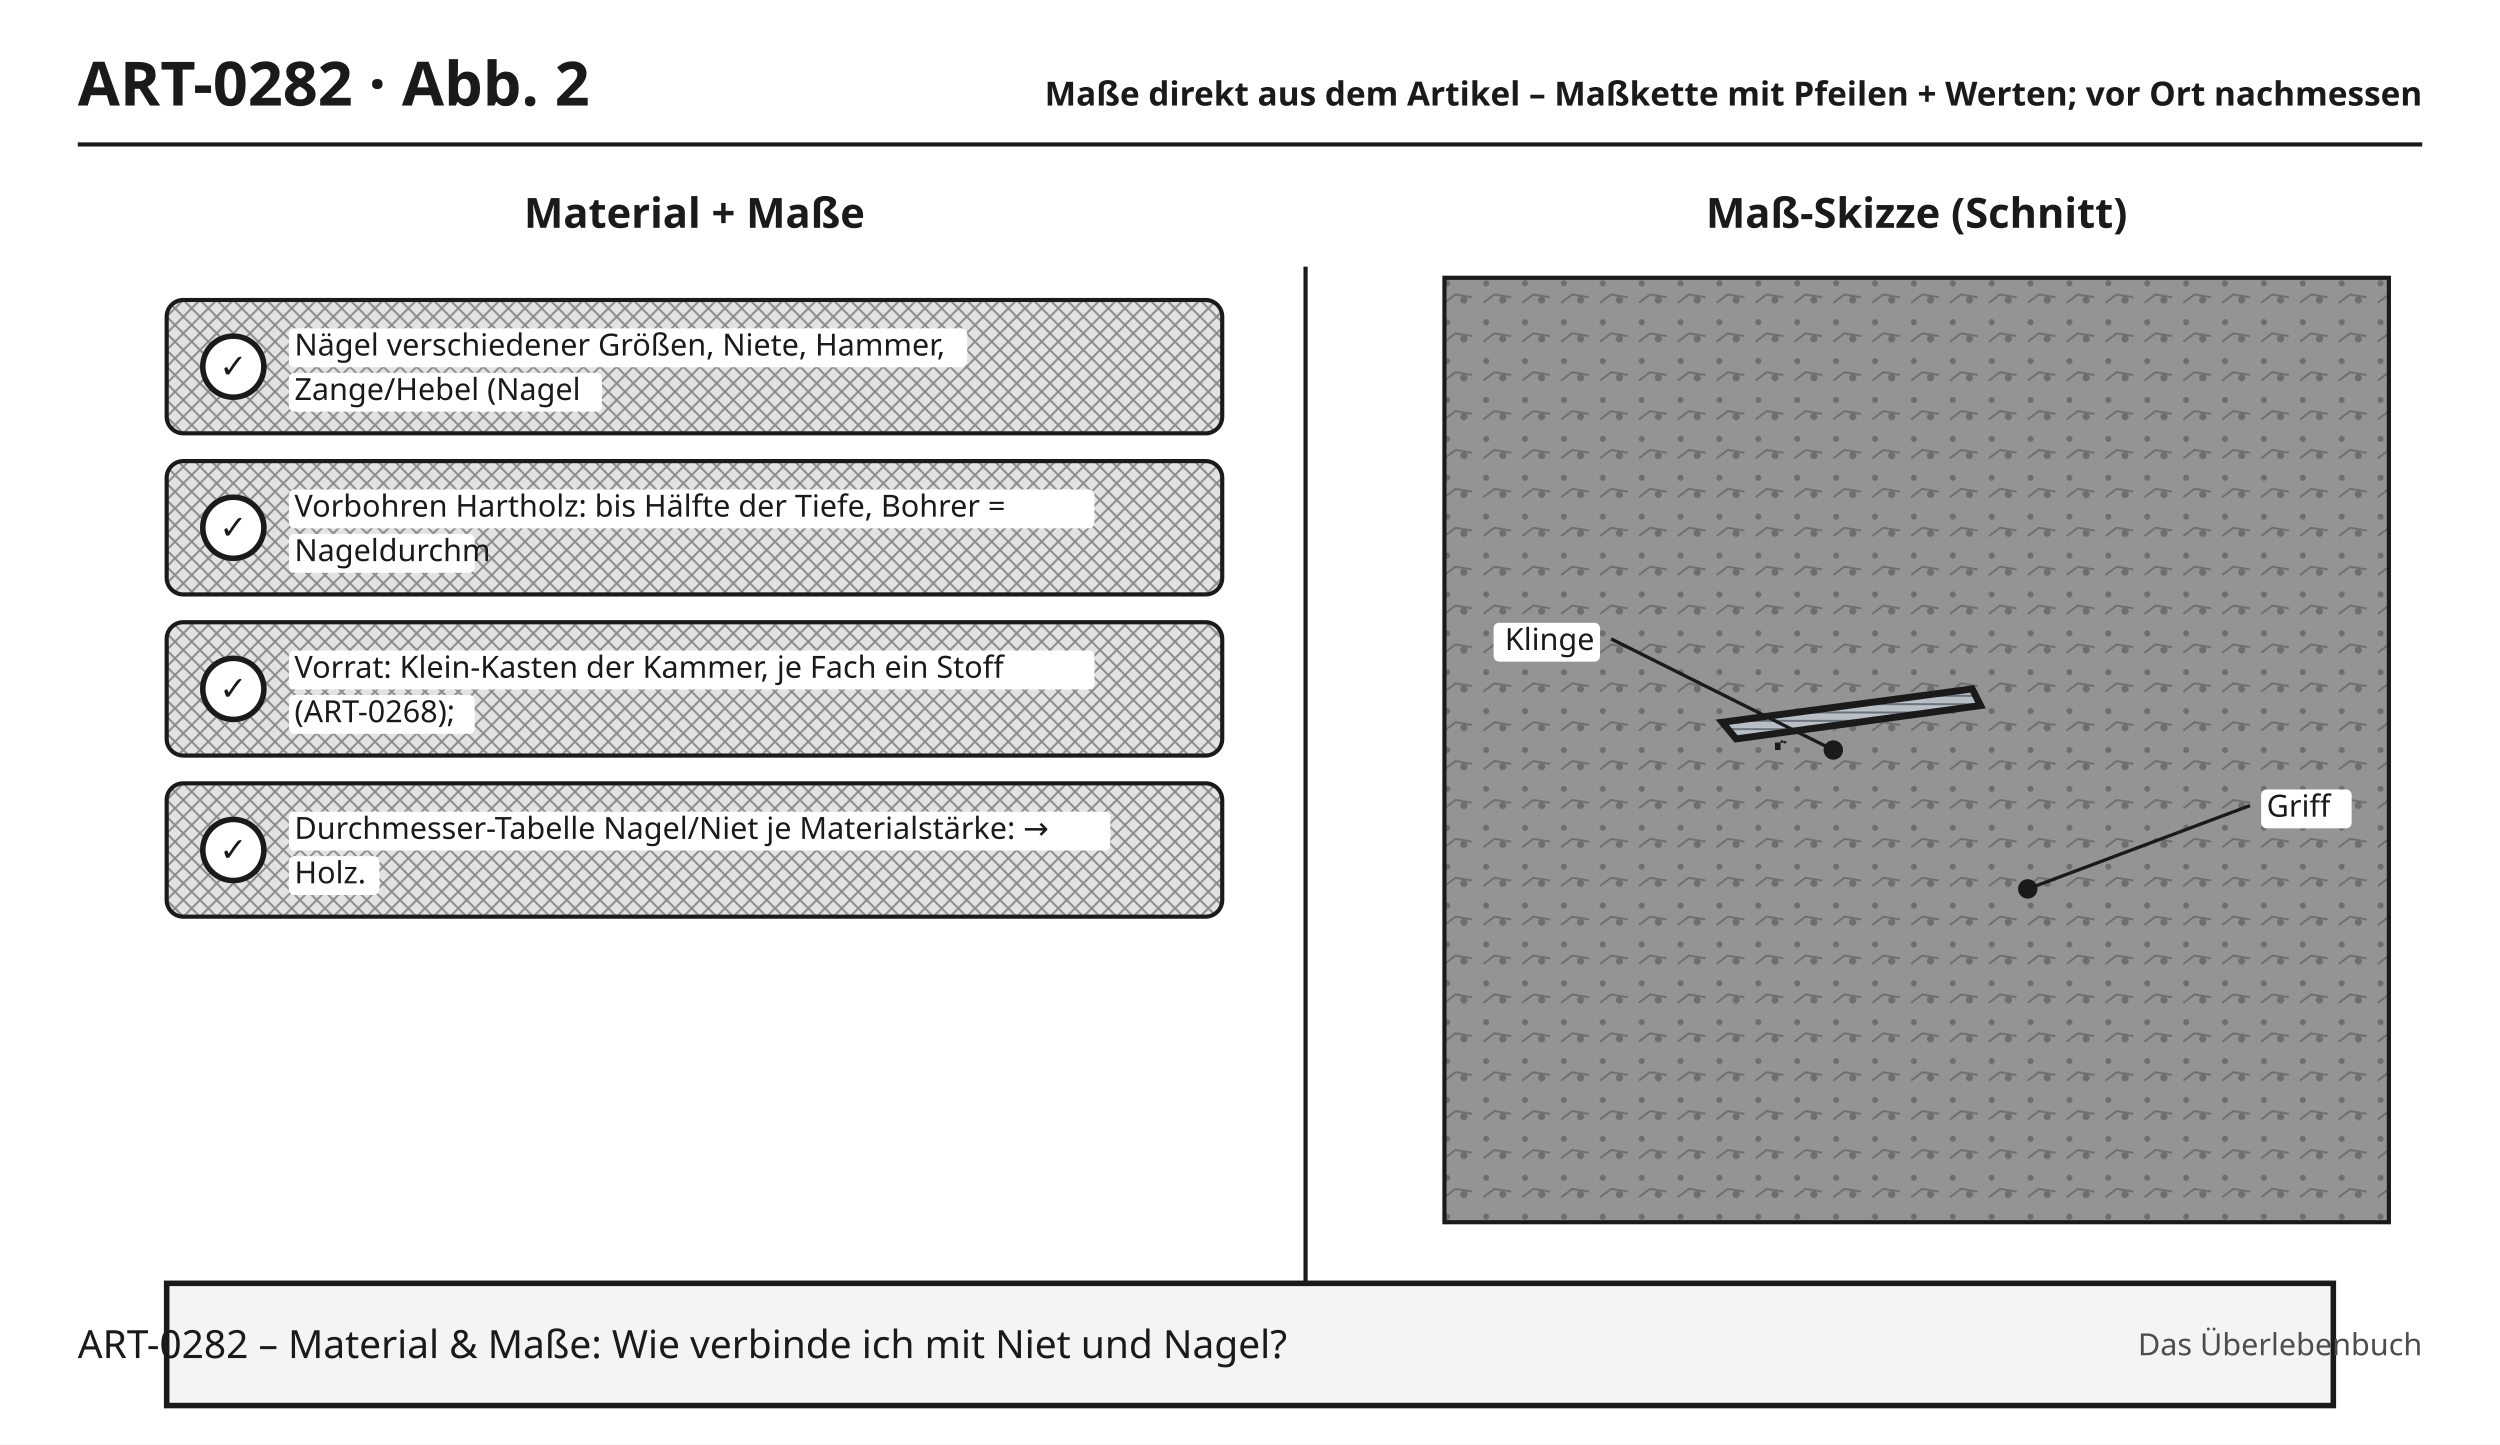
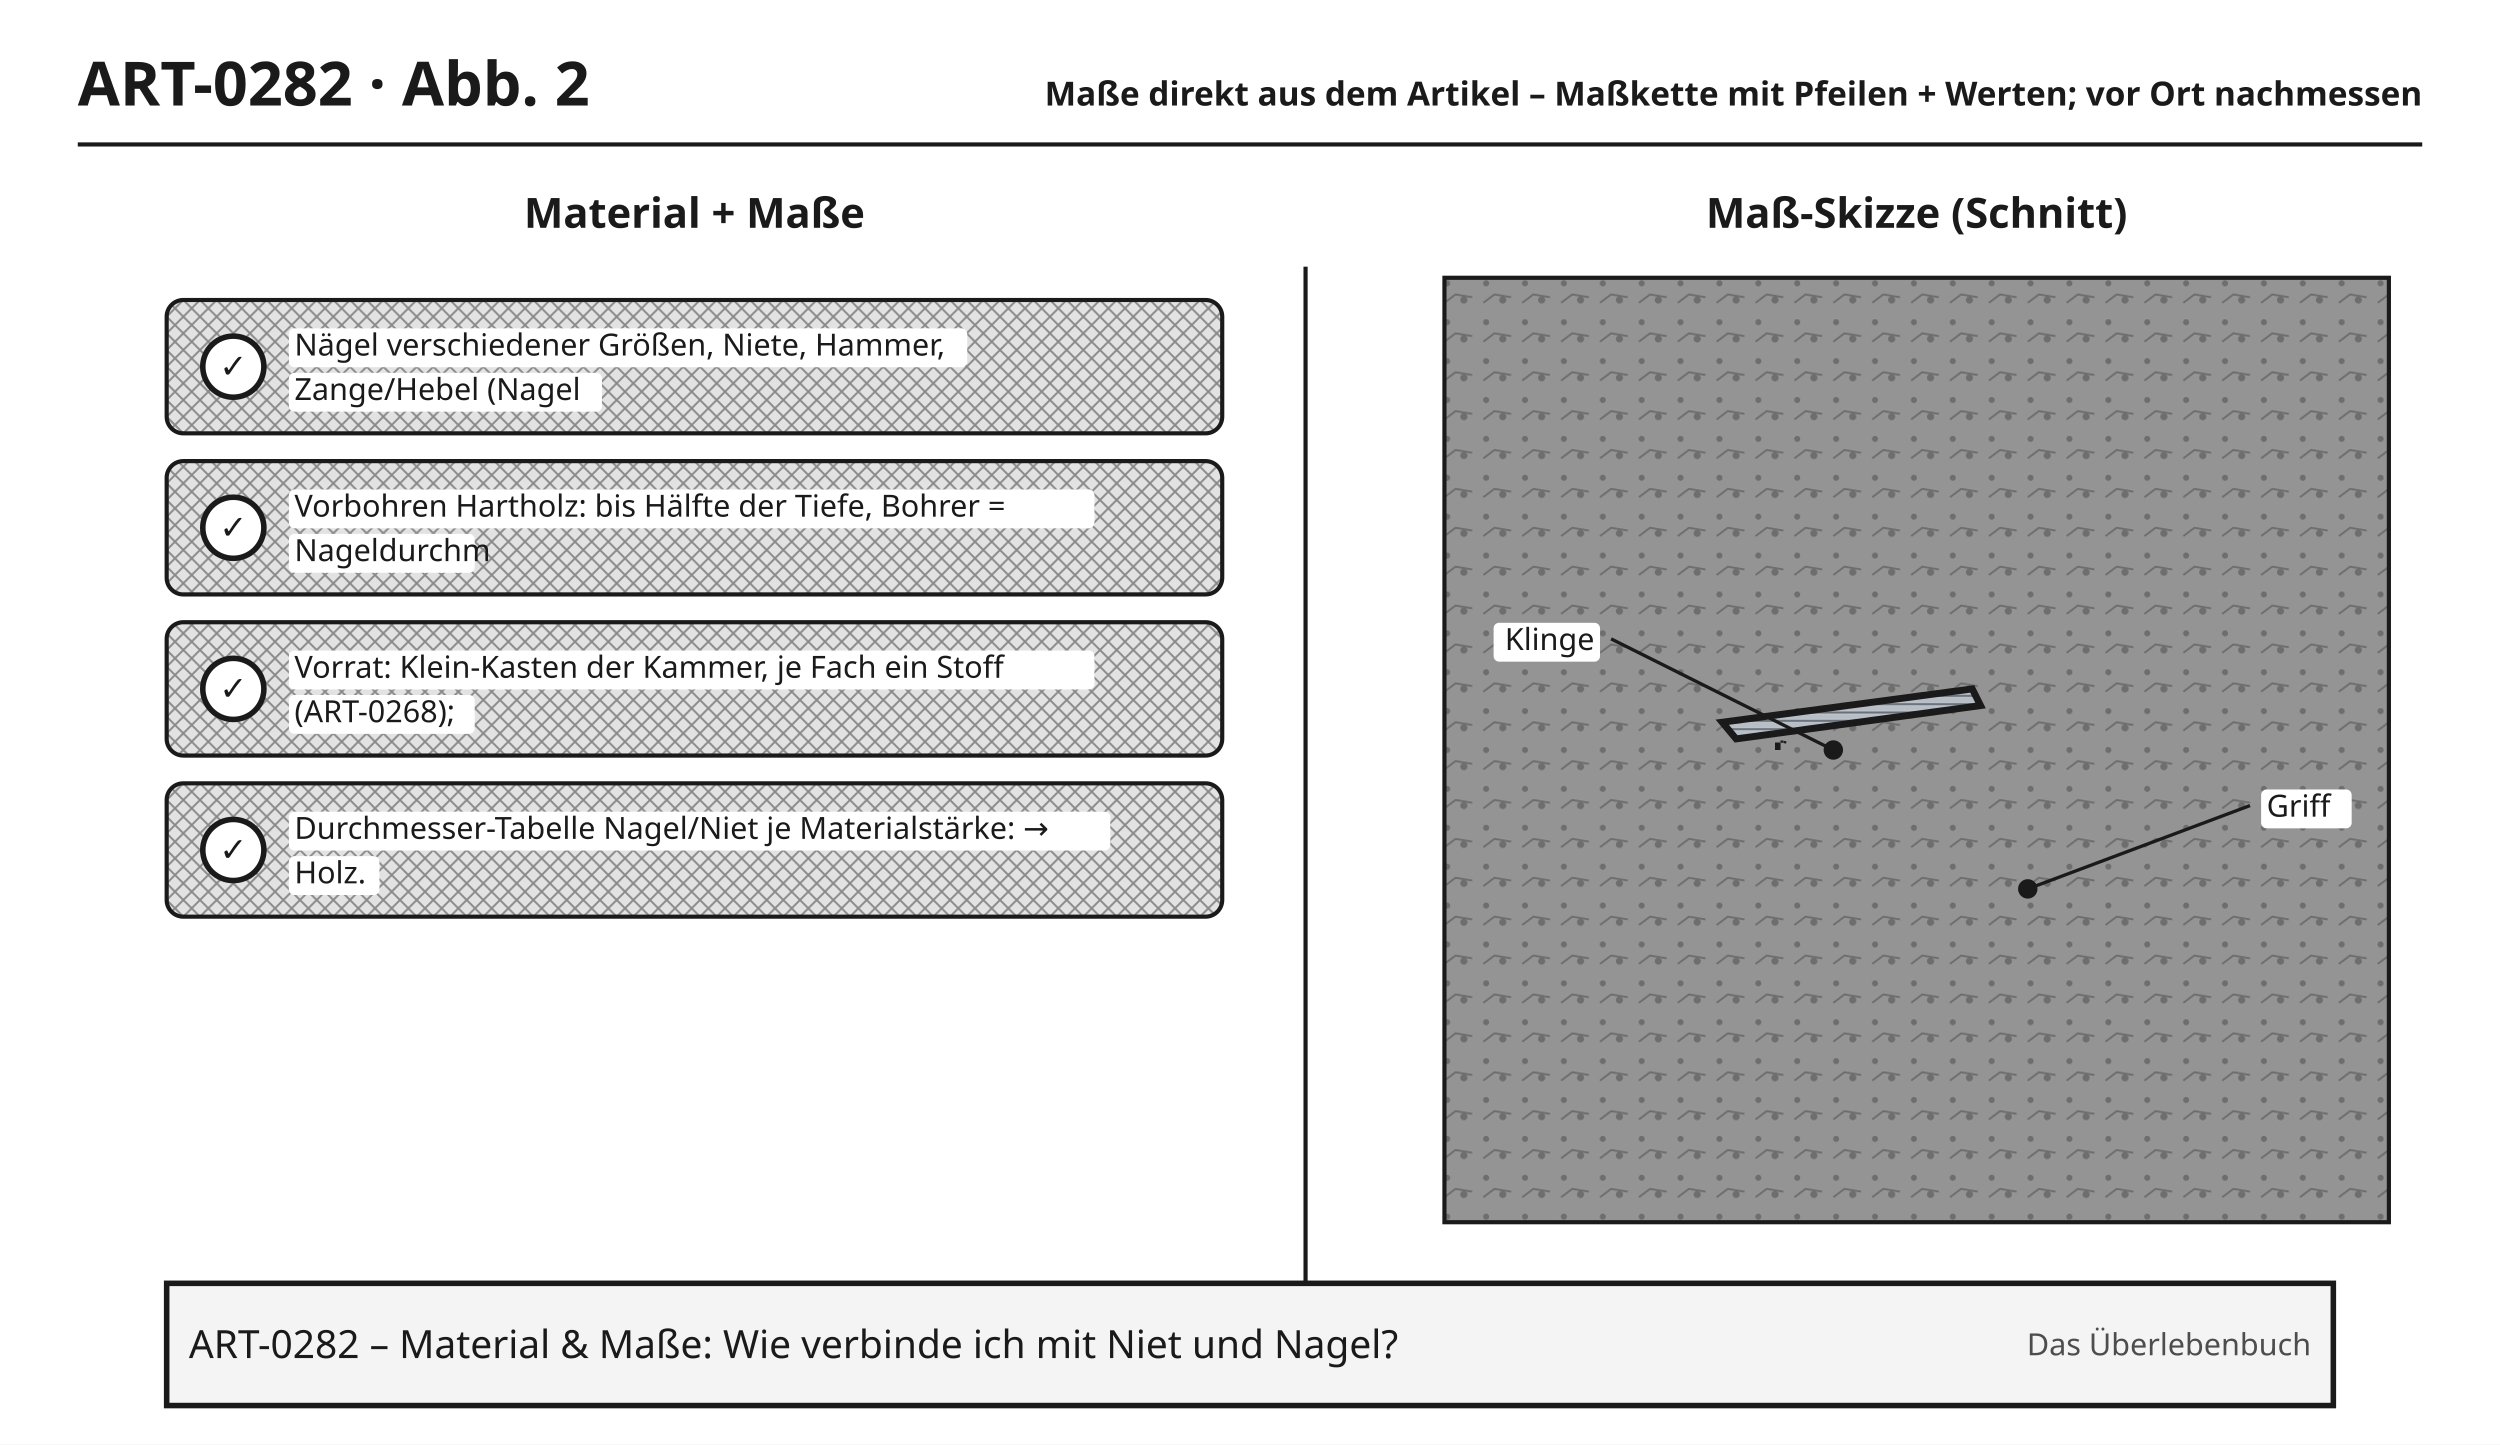
<svg xmlns="http://www.w3.org/2000/svg" viewBox="0 0 900 520" role="img" aria-label="ART-0282 · Abb. 2 – ART-0282 – Material &amp; Maße: Wie verbinde ich mit Niet und Nagel?">
  <defs>
    <marker id="ah" markerWidth="10" markerHeight="8" refX="9" refY="4" orient="auto">
      <path d="M0 0 L10 4 L0 8 z" fill="#1a1a1a" />
    </marker>
    <marker id="ahs" markerWidth="10" markerHeight="8" refX="1" refY="4" orient="auto">
      <path d="M10 0 L0 4 L10 8 z" fill="#1a1a1a" />
    </marker>
    <pattern id="hatch" width="8" height="8" patternTransform="rotate(45)" patternUnits="userSpaceOnUse">
      <line x1="0" y1="0" x2="0" y2="8" stroke="#6e6e6e" stroke-width="1.6" />
    </pattern>
    <pattern id="cross" width="8" height="8" patternUnits="userSpaceOnUse">
      <path d="M0 0 L8 8 M8 0 L0 8" stroke="#8a8a8a" stroke-width="1" />
    </pattern>
    <pattern id="dots" width="7" height="7" patternUnits="userSpaceOnUse">
      <circle cx="2" cy="2" r="1.4" fill="#6e6e6e" />
    </pattern>
    <pattern id="wtr" width="24" height="12" patternUnits="userSpaceOnUse">
      <rect width="24" height="12" fill="#6b97bd" />
      <path d="M0 8 q 6 -5 12 0 t 12 0" fill="none" stroke="#3f6f96" stroke-width="1.4" />
    </pattern>
    <pattern id="wood" width="26" height="10" patternUnits="userSpaceOnUse">
      <rect width="26" height="10" fill="#c19a6b" />
      <path d="M0 3 q 6 -2 13 0 t 13 0 M0 7 q 7 2 13 0 t 13 0" fill="none" stroke="#7a5a3a" stroke-width="0.9" />
    </pattern>
    <pattern id="grass" width="12" height="12" patternUnits="userSpaceOnUse">
      <rect width="12" height="12" fill="#b5d1a0" />
      <path d="M2 12 L4 4 M6 12 L7 2 M10 12 L9 6" stroke="#6e6e6e" stroke-width="0.9" />
    </pattern>
    <pattern id="fabric" width="6" height="6" patternUnits="userSpaceOnUse">
      <rect width="6" height="6" fill="#e2e2e2" />
      <path d="M0 0 L6 6 M6 0 L0 6" stroke="#8a8a8a" stroke-width="0.7" />
    </pattern>
    <pattern id="metal" width="20" height="6" patternUnits="userSpaceOnUse">
      <rect width="20" height="6" fill="#b8bec6" />
      <path d="M0 1.5 h20 M0 4.5 h20" stroke="#6e747e" stroke-width="0.7" />
    </pattern>
    <pattern id="stone" width="14" height="14" patternUnits="userSpaceOnUse">
      <rect width="14" height="14" fill="#949494" />
      <circle cx="3" cy="4" r="1.1" fill="#6e6e6e" />
      <circle cx="9" cy="10" r="1.3" fill="#6e6e6e" />
      <path d="M2 11 L6 8 L12 9" stroke="#6e6e6e" stroke-width="0.7" fill="none" />
    </pattern>
  </defs>
  <rect x="0" y="0" width="900" height="520" fill="#ffffff" />
  <line x1="28" y1="52" x2="872" y2="52" stroke="#1a1a1a" stroke-width="1.5" />
  <rect x="60" y="108" width="380" height="48" fill="url(#fabric)" stroke="#1a1a1a" stroke-width="1.5" rx="6" />
  <circle cx="84" cy="132" r="11" fill="#ffffff" stroke="#1a1a1a" stroke-width="2" />
  <rect x="60" y="166" width="380" height="48" fill="url(#fabric)" stroke="#1a1a1a" stroke-width="1.5" rx="6" />
  <circle cx="84" cy="190" r="11" fill="#ffffff" stroke="#1a1a1a" stroke-width="2" />
  <rect x="60" y="224" width="380" height="48" fill="url(#fabric)" stroke="#1a1a1a" stroke-width="1.5" rx="6" />
  <circle cx="84" cy="248" r="11" fill="#ffffff" stroke="#1a1a1a" stroke-width="2" />
  <rect x="60" y="282" width="380" height="48" fill="url(#fabric)" stroke="#1a1a1a" stroke-width="1.5" rx="6" />
  <circle cx="84" cy="306" r="11" fill="#ffffff" stroke="#1a1a1a" stroke-width="2" />
  <line x1="470" y1="96" x2="470" y2="470" stroke="#1a1a1a" stroke-width="1.5" />
  <rect x="520" y="100" width="340" height="340" fill="url(#stone)" stroke="#1a1a1a" stroke-width="1.5" />
  <path d="M620 260 L710 248 L713 254 L625 266 Z" fill="url(#metal)" stroke="#1a1a1a" stroke-width="2.5" />
  <path d="M640 270 L640 267.3 q 0 -1.2s 0.99 -1.2s L640.99 265.86 q 0.81 -0.9s 1.17 0 L642.16 266.04 q 0.9 -0.6s 1.08 0.36 L643.24 266.76 q 0.9 -0.3s 0.9 0.72 L643.96 268.56 q 0.72 0.72 0 1.08 L642.88 270 Z" fill="#f4f4f4" stroke="#1a1a1a" stroke-width="2" />
  <line x1="640.99" y1="266.94" x2="642.07" y2="267.03" stroke="#1a1a1a" stroke-width="0.8" />
  <line x1="642.16" y1="267.12" x2="643.06" y2="267.3" stroke="#1a1a1a" stroke-width="0.8" />
  <circle cx="660" cy="270" r="3.5" fill="#1a1a1a" stroke="none" />
  <line x1="660" y1="270" x2="580" y2="230" stroke="#1a1a1a" stroke-width="1.2" />
  <circle cx="730" cy="320" r="3.5" fill="#1a1a1a" stroke="none" />
  <line x1="730" y1="320" x2="810" y2="290" stroke="#1a1a1a" stroke-width="1.2" />
  <rect x="60" y="462" width="780" height="44" fill="#f4f4f4" stroke="#1a1a1a" stroke-width="2" />
  <rect x="26.0" y="20.0" width="198.5" height="25.0" fill="#ffffff" rx="2" data-halo="1" />
  <text x="28" y="38" font-family="sans-serif" font-size="22" text-anchor="start" font-weight="bold" fill="#1a1a1a">ART-0282 · Abb. 2</text>
  <rect x="189.5" y="69.2" width="121.0" height="18.0" fill="#ffffff" rx="2" data-halo="1" />
  <text x="250" y="82" font-family="sans-serif" font-size="15" text-anchor="middle" font-weight="bold" fill="#1a1a1a">Material + Maße</text>
  <rect x="78.9" y="125.5" width="10.2" height="15.0" fill="#ffffff" rx="2" data-halo="1" />
  <text x="84" y="136" font-family="sans-serif" font-size="12" text-anchor="middle" font-weight="bold" fill="#1a1a1a">✓</text>
  <rect x="104.0" y="118.2" width="244.2" height="14.0" fill="#ffffff" rx="2" data-halo="1" />
  <text x="106" y="128" font-family="sans-serif" font-size="11" text-anchor="start" font-weight="normal" fill="#1a1a1a">Nägel verschiedener Größen, Niete, Hammer,</text>
  <rect x="104.0" y="134.2" width="112.7" height="14.0" fill="#ffffff" rx="2" data-halo="1" />
  <text x="106" y="144" font-family="sans-serif" font-size="11" text-anchor="start" font-weight="normal" fill="#1a1a1a">Zange/Hebel (Nagel </text>
  <rect x="78.9" y="183.5" width="10.2" height="15.0" fill="#ffffff" rx="2" data-halo="1" />
  <text x="84" y="194" font-family="sans-serif" font-size="12" text-anchor="middle" font-weight="bold" fill="#1a1a1a">✓</text>
  <rect x="104.0" y="176.2" width="290.0" height="14.0" fill="#ffffff" rx="2" data-halo="1" />
  <text x="106" y="186" font-family="sans-serif" font-size="11" text-anchor="start" font-weight="normal" fill="#1a1a1a">Vorbohren Hartholz: bis Hälfte der Tiefe, Bohrer =</text>
  <rect x="104.0" y="192.2" width="66.9" height="14.0" fill="#ffffff" rx="2" data-halo="1" />
  <text x="106" y="202" font-family="sans-serif" font-size="11" text-anchor="start" font-weight="normal" fill="#1a1a1a">Nageldurchm</text>
  <rect x="78.9" y="241.5" width="10.2" height="15.0" fill="#ffffff" rx="2" data-halo="1" />
  <text x="84" y="252" font-family="sans-serif" font-size="12" text-anchor="middle" font-weight="bold" fill="#1a1a1a">✓</text>
  <rect x="104.0" y="234.2" width="290.0" height="14.0" fill="#ffffff" rx="2" data-halo="1" />
  <text x="106" y="244" font-family="sans-serif" font-size="11" text-anchor="start" font-weight="normal" fill="#1a1a1a">Vorrat: Klein-Kasten der Kammer, je Fach ein Stoff</text>
  <rect x="104.0" y="250.2" width="66.9" height="14.0" fill="#ffffff" rx="2" data-halo="1" />
  <text x="106" y="260" font-family="sans-serif" font-size="11" text-anchor="start" font-weight="normal" fill="#1a1a1a">(ART-0268);</text>
  <rect x="78.9" y="299.5" width="10.2" height="15.0" fill="#ffffff" rx="2" data-halo="1" />
  <text x="84" y="310" font-family="sans-serif" font-size="12" text-anchor="middle" font-weight="bold" fill="#1a1a1a">✓</text>
  <rect x="104.0" y="292.2" width="295.7" height="14.0" fill="#ffffff" rx="2" data-halo="1" />
  <text x="106" y="302" font-family="sans-serif" font-size="11" text-anchor="start" font-weight="normal" fill="#1a1a1a">Durchmesser-Tabelle Nagel/Niet je Materialstärke: →</text>
  <rect x="104.0" y="308.2" width="32.6" height="14.0" fill="#ffffff" rx="2" data-halo="1" />
  <text x="106" y="318" font-family="sans-serif" font-size="11" text-anchor="start" font-weight="normal" fill="#1a1a1a">Holz.</text>
  <text x="690" y="82" font-family="sans-serif" font-size="15" text-anchor="middle" font-weight="bold" fill="#1a1a1a">Maß-Skizze (Schnitt)</text>
  <rect x="537.7" y="224.2" width="38.3" height="14.0" fill="#ffffff" rx="2" data-halo="1" />
  <text x="574" y="234" font-family="sans-serif" font-size="11" text-anchor="end" font-weight="normal" fill="#1a1a1a">Klinge</text>
  <rect x="814.0" y="284.2" width="32.6" height="14.0" fill="#ffffff" rx="2" data-halo="1" />
  <text x="816" y="294" font-family="sans-serif" font-size="11" text-anchor="start" font-weight="normal" fill="#1a1a1a">Griff</text>
  <text x="872" y="38" font-family="sans-serif" font-size="12" text-anchor="end" font-weight="bold" fill="#1a1a1a">Maße direkt aus dem Artikel – Maßkette mit Pfeilen + Werten; vor Ort nachmessen</text>
-   <text x="28" y="488.9" font-family="sans-serif" font-size="14" text-anchor="start" font-weight="normal" fill="#1a1a1a">ART-0282 – Material &amp; Maße: Wie verbinde ich mit Niet und Nagel?</text>
-   <text x="872" y="487.9" font-family="sans-serif" font-size="11" text-anchor="end" font-weight="normal" fill="#4d4d4d">Das Überlebenbuch</text>
+   <text x="68.0" y="488.9" font-family="sans-serif" font-size="14" text-anchor="start" font-weight="normal" fill="#1a1a1a">ART-0282 – Material &amp; Maße: Wie verbinde ich mit Niet und Nagel?</text>
+   <text x="832.0" y="487.9" font-family="sans-serif" font-size="11" text-anchor="end" font-weight="normal" fill="#4d4d4d">Das Überlebenbuch</text>
</svg>
